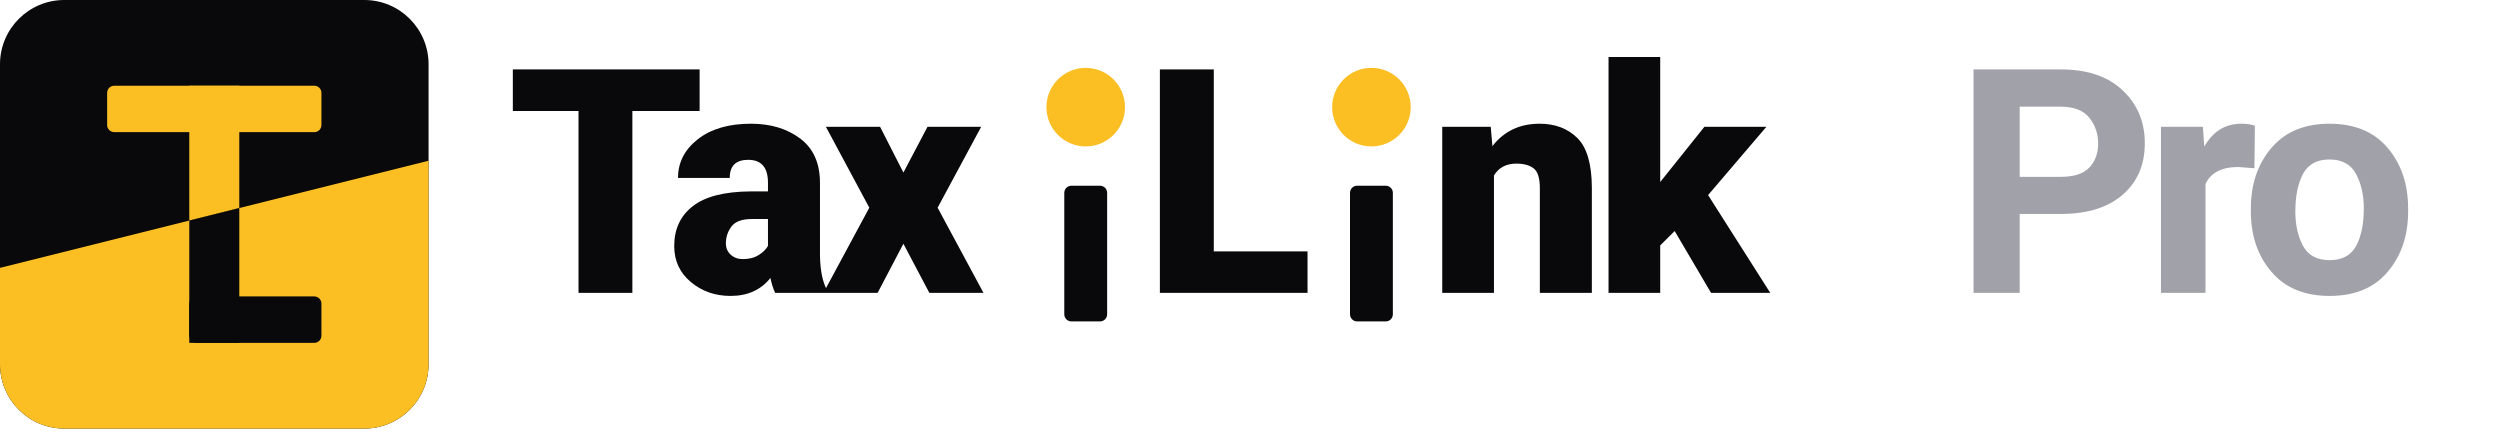
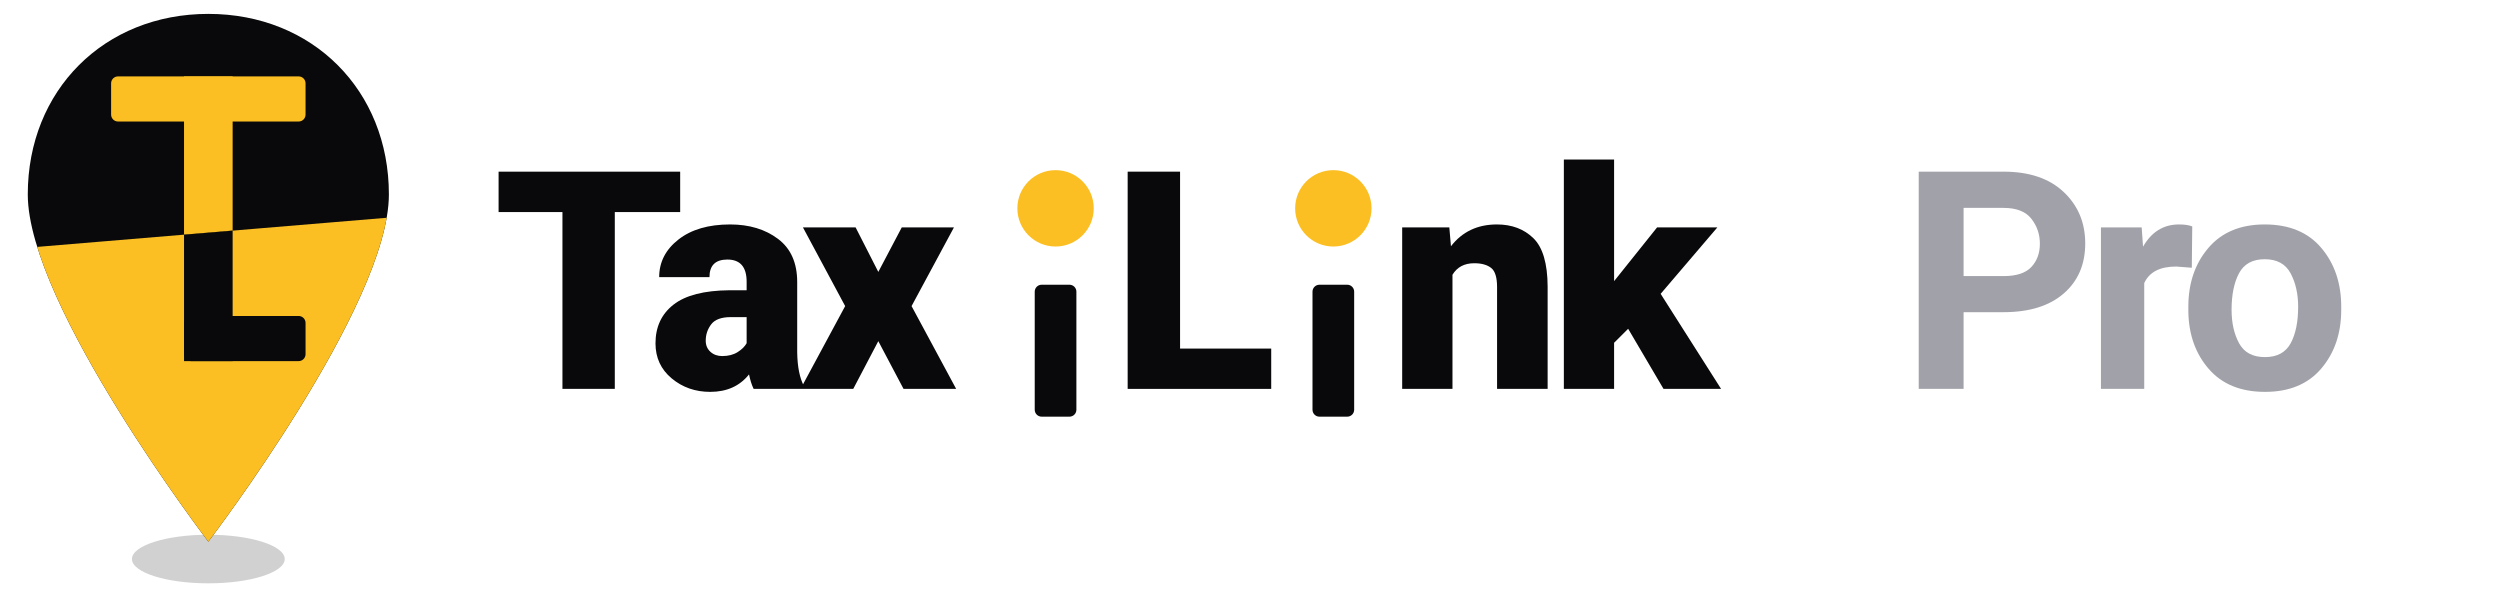
- <svg xmlns="http://www.w3.org/2000/svg" viewBox="0 0 700 125" width="700" height="125" role="img" aria-label="TaxiLink Pro">
+ <svg xmlns="http://www.w3.org/2000/svg" viewBox="0 0 720 170" width="720" height="170" role="img" aria-label="TaxiLink Pro">
  <defs>
-     <clipPath id="tlPrC">
-       <rect width="120" height="120" rx="18" />
+     <clipPath id="tlPrPin">
+       <path d="M 60 4 C 30 4 8 26 8 56 C 8 88 60 156 60 156 C 60 156 112 88 112 56 C 112 26 90 4 60 4 Z" />
    </clipPath>
    <clipPath id="tlPrZh">
-       <polygon points="0,0 120,0 120,45 0,75" />
+       <polygon points="0,0 120,0 120,62 0,72" />
    </clipPath>
    <clipPath id="tlPrZb">
-       <polygon points="0,75 120,45 120,120 0,120" />
+       <polygon points="0,72 120,62 120,160 0,160" />
    </clipPath>
  </defs>
-   <g clip-path="url(#tlPrC)">
-     <rect width="120" height="120" fill="#09090B" />
-     <polygon points="0,75 120,45 120,120 0,120" fill="#FBBF24" />
+   <ellipse cx="60" cy="161" rx="22" ry="7" fill="rgba(0,0,0,0.18)" />
+   <g clip-path="url(#tlPrPin)">
+     <rect width="120" height="160" fill="#09090B" />
+     <polygon points="0,72 120,62 120,160 0,160" fill="#FBBF24" />
    <g clip-path="url(#tlPrZh)" fill="#FBBF24">
-       <rect x="30" y="24" width="60" height="13" rx="2" />
-       <rect x="53" y="24" width="14" height="72" />
-       <rect x="53" y="83" width="37" height="13" rx="2" />
+       <rect x="32" y="22" width="56" height="13" rx="2" />
+       <rect x="53" y="22" width="14" height="82" />
+       <rect x="53" y="91" width="35" height="13" rx="2" />
    </g>
    <g clip-path="url(#tlPrZb)" fill="#09090B">
-       <rect x="30" y="24" width="60" height="13" rx="2" />
-       <rect x="53" y="24" width="14" height="72" />
-       <rect x="53" y="83" width="37" height="13" rx="2" />
+       <rect x="32" y="22" width="56" height="13" rx="2" />
+       <rect x="53" y="22" width="14" height="82" />
+       <rect x="53" y="91" width="35" height="13" rx="2" />
    </g>
  </g>
-   <g transform="translate(142, 0)">
+   <g transform="translate(142, 30)">
    <text x="0" y="82" font-family="'Plus Jakarta Sans', system-ui, -apple-system, 'Segoe UI', Roboto, sans-serif" font-size="88" font-weight="800" fill="#09090B" letter-spacing="-3.5">Tax</text>
    <circle cx="162" cy="30" r="11" fill="#FBBF24" />
    <rect x="156" y="52" width="12" height="38" rx="2" fill="#09090B" />
    <text x="178" y="82" font-family="'Plus Jakarta Sans', system-ui, -apple-system, 'Segoe UI', Roboto, sans-serif" font-size="88" font-weight="800" fill="#09090B" letter-spacing="-3.5">L</text>
    <circle cx="242" cy="30" r="11" fill="#FBBF24" />
    <rect x="236" y="52" width="12" height="38" rx="2" fill="#09090B" />
    <text x="258" y="82" font-family="'Plus Jakarta Sans', system-ui, -apple-system, 'Segoe UI', Roboto, sans-serif" font-size="88" font-weight="800" fill="#09090B" letter-spacing="-3.5">nk</text>
    <text x="405" y="82" font-family="'Plus Jakarta Sans', system-ui, -apple-system, 'Segoe UI', Roboto, sans-serif" font-size="88" font-weight="700" fill="#A1A1AA" letter-spacing="-3.5">Pro</text>
  </g>
</svg>
